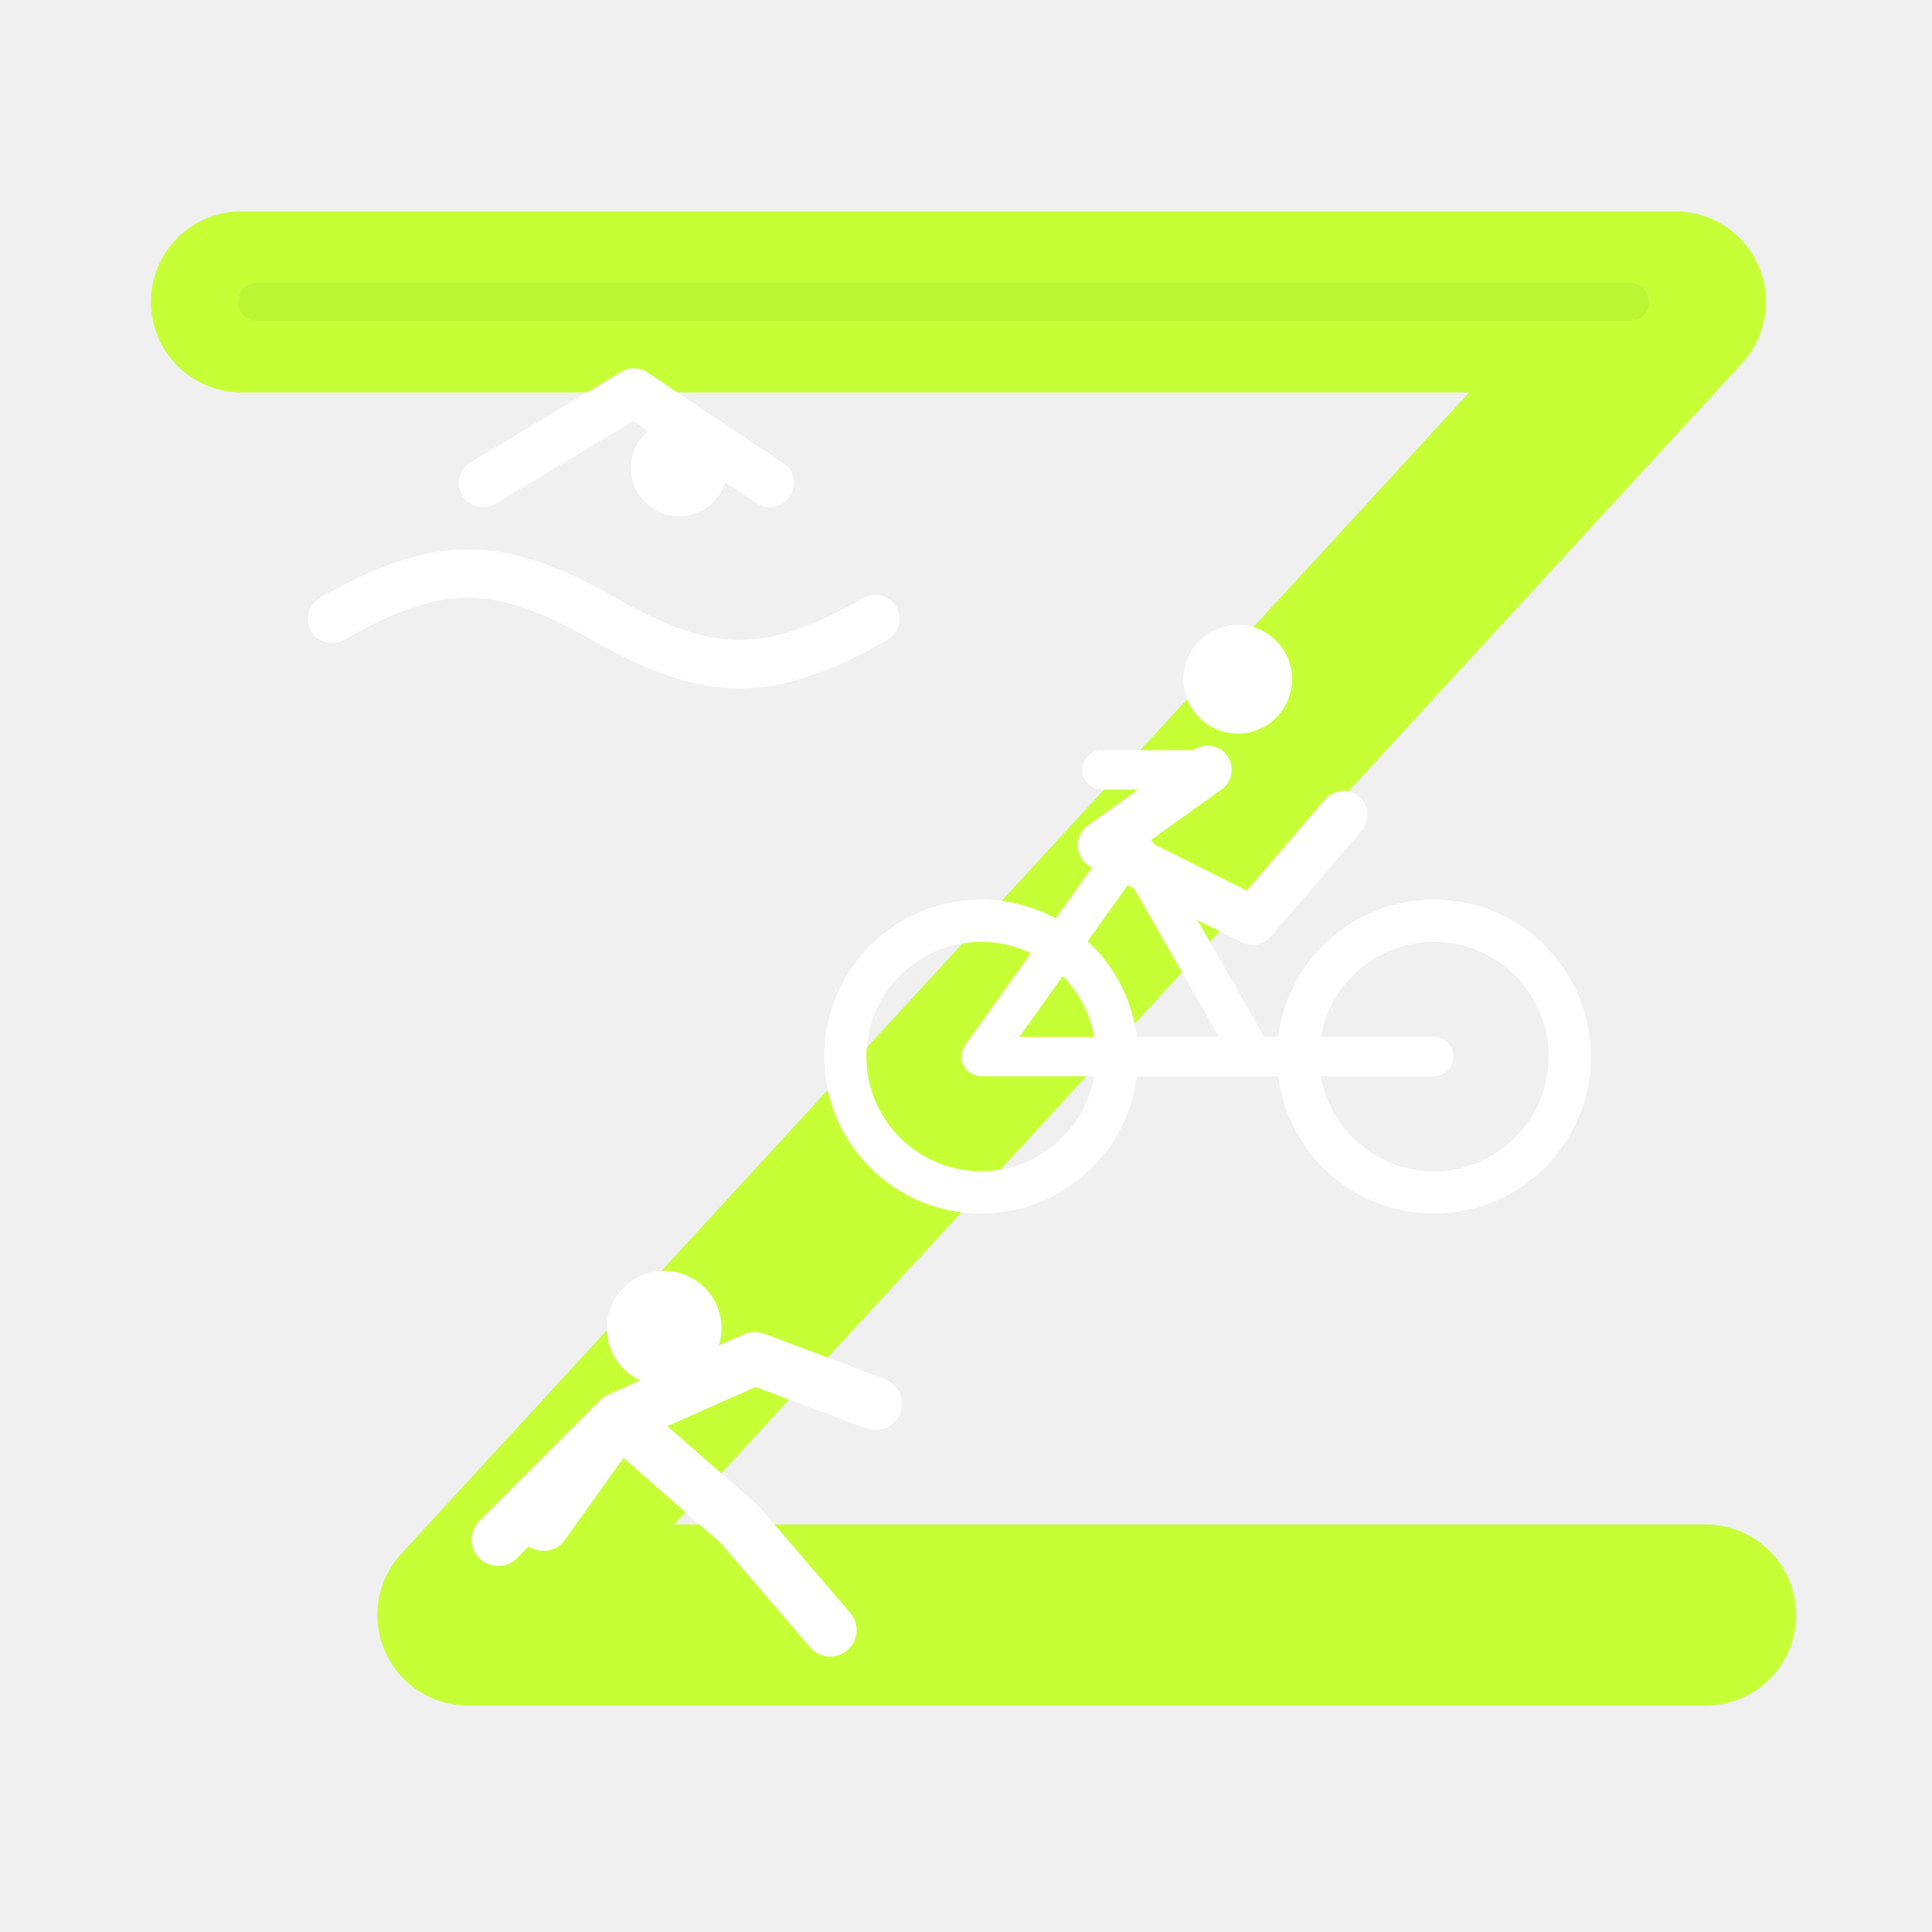
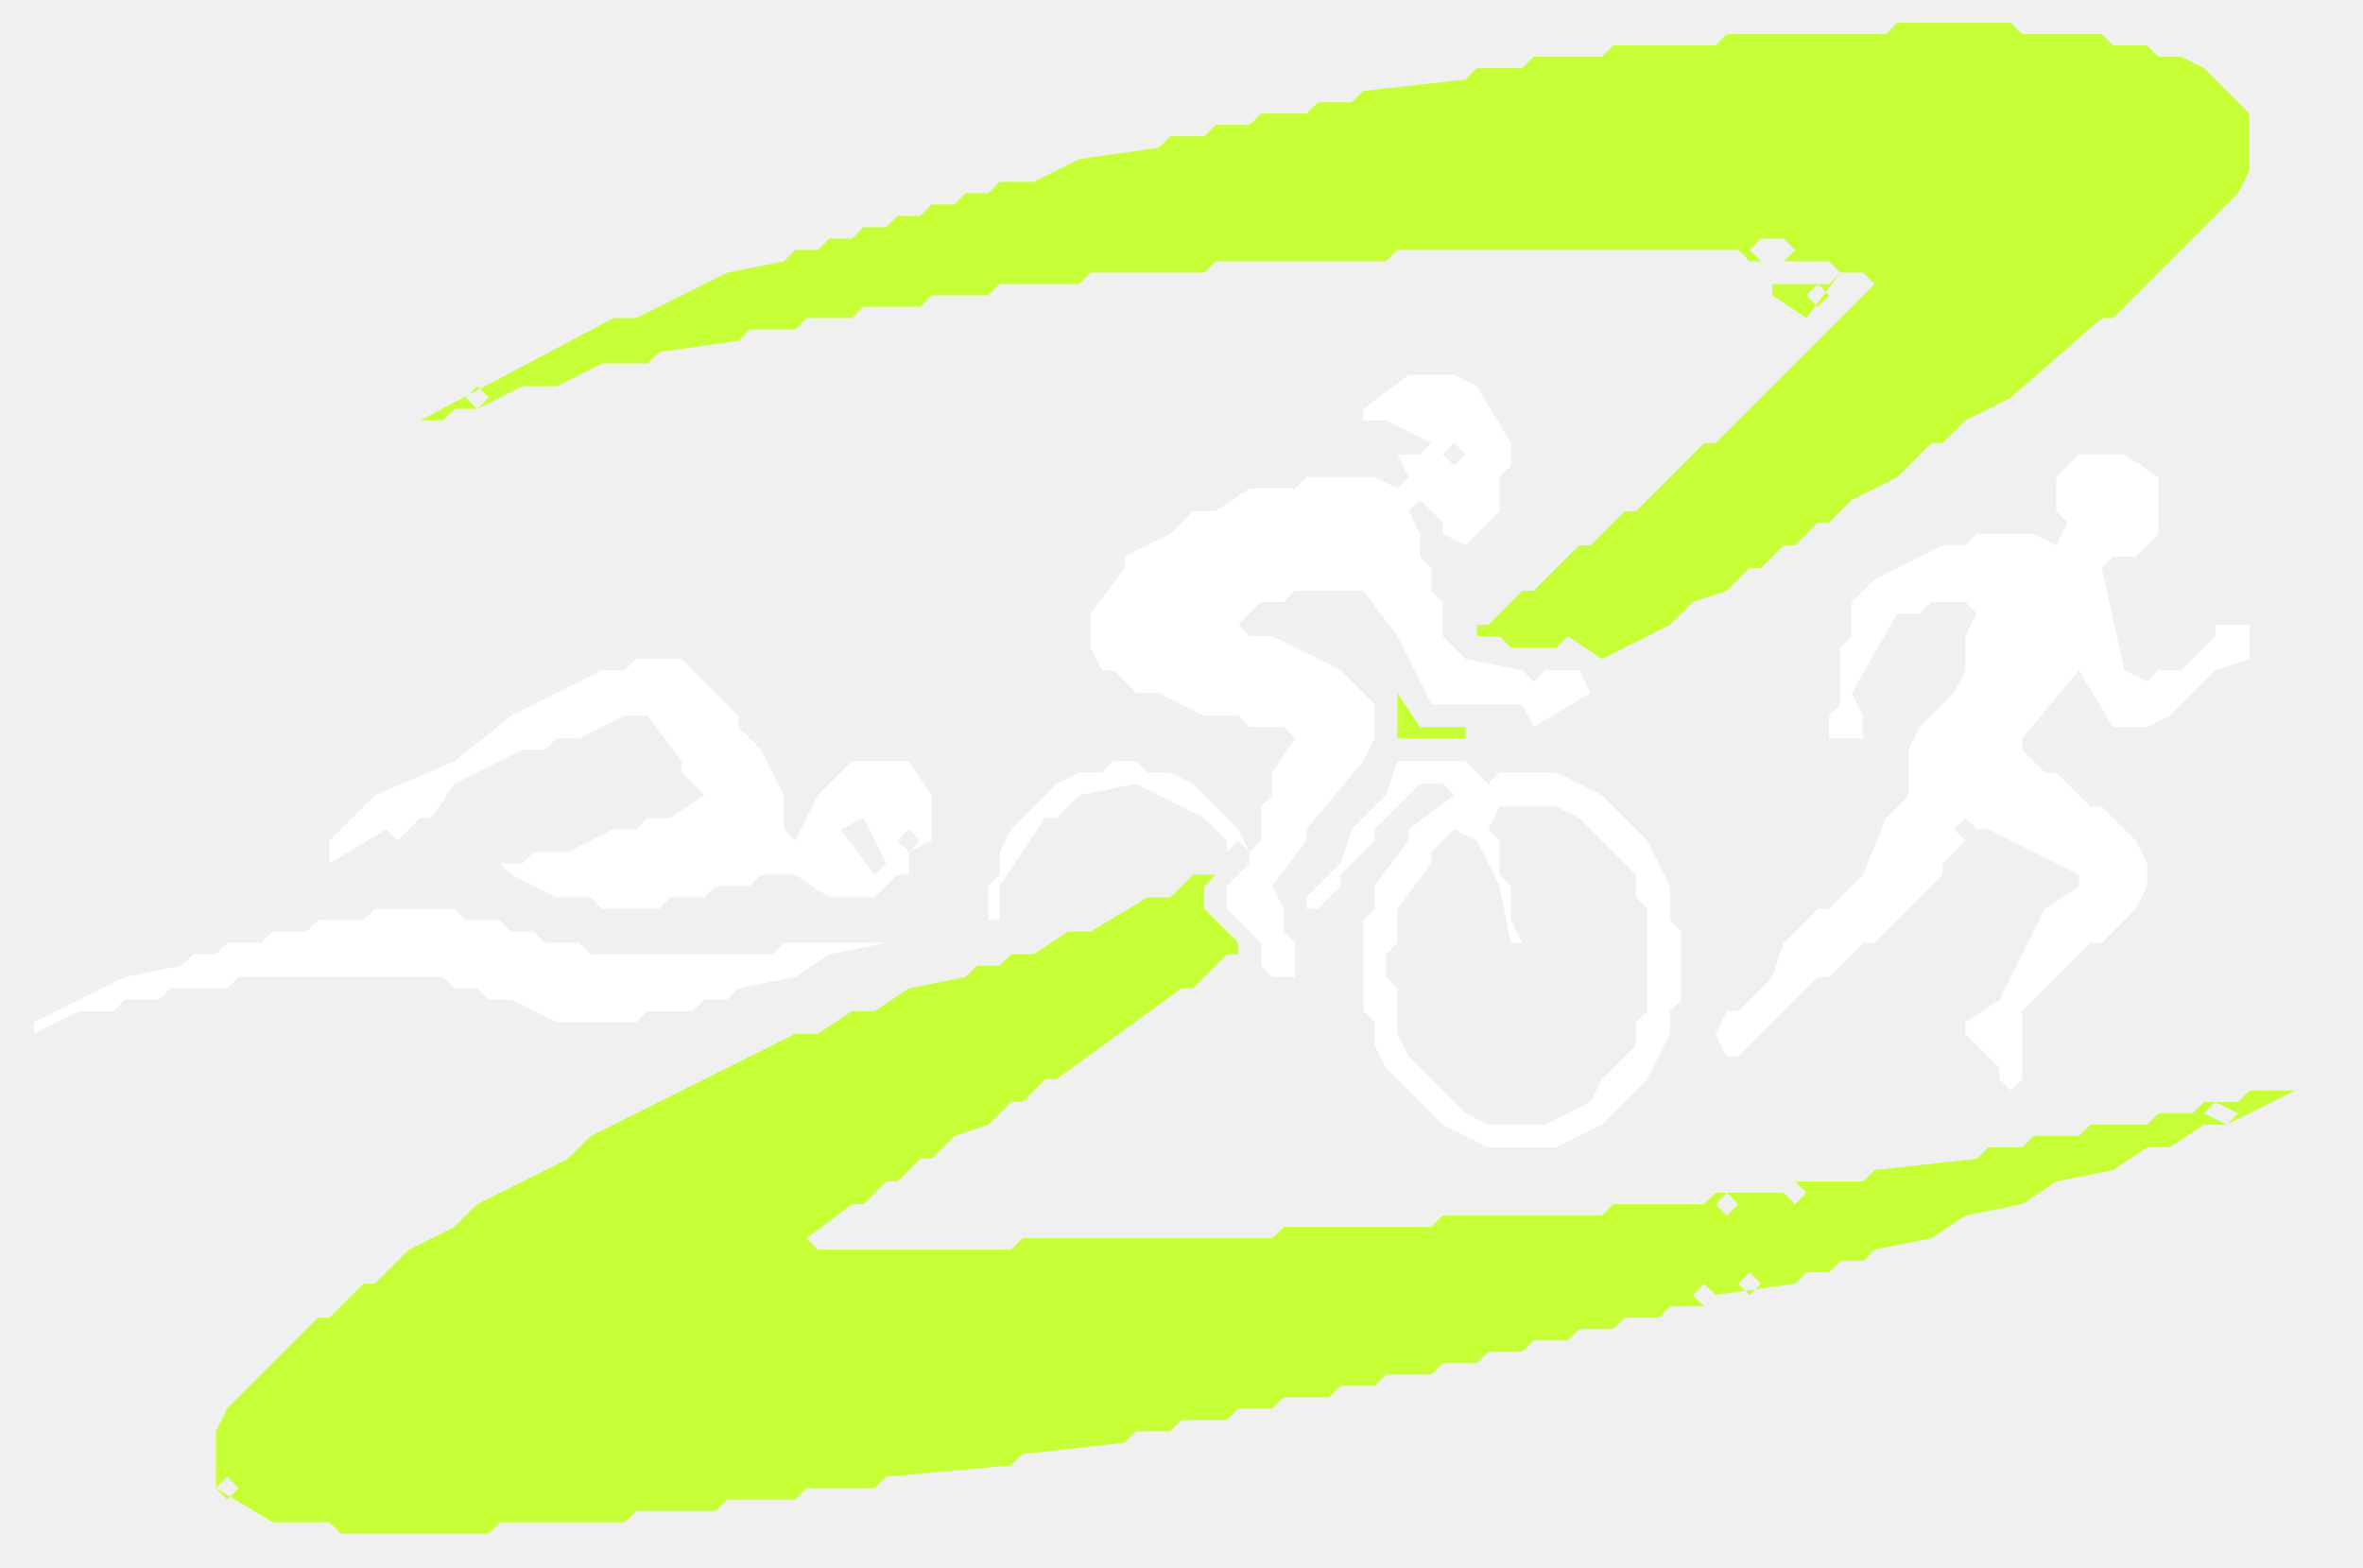
- <svg xmlns="http://www.w3.org/2000/svg" viewBox="0 0 128 128" role="img" aria-labelledby="title desc">
-   <g fill="none" stroke-linecap="round" stroke-linejoin="round">
-     <path d="M16 20H111L31 107H113" stroke="#c7ff37" stroke-width="12" />
-     <path d="M17 20H108" stroke="#b0ee32" stroke-width="2.5" opacity=".55" />
-     <path d="M22 41c7-4 11-4 18 0s11 4 18 0" stroke="white" stroke-width="3.2" />
-     <circle cx="45" cy="31" r="3.2" fill="white" stroke="none" />
-     <path d="M32 32l10-6 9 6" stroke="white" stroke-width="3.2" />
-     <circle cx="65" cy="70" r="9" stroke="white" stroke-width="2.8" />
-     <circle cx="95" cy="70" r="9" stroke="white" stroke-width="2.8" />
-     <path d="M65 70l10-14 8 14H65l10-14m8 14 12 0m-22-19 6 0" stroke="white" stroke-width="2.6" />
-     <circle cx="82" cy="45" r="3.6" fill="white" stroke="none" />
-     <path d="M80 51l-7 5 10 5 6-7" stroke="white" stroke-width="3.2" />
-     <circle cx="44" cy="88" r="3.8" fill="white" stroke="none" />
-     <path d="M41 94l-8 8m8-8 8 7m-8-7 9-4 8 3m-17 1-5 7m13 0 6 7" stroke="white" stroke-width="3.5" />
-   </g>
+ <svg xmlns="http://www.w3.org/2000/svg" viewBox="0 0 208 138" role="img" aria-label="TriZentro logo: zwemmer, wielrenner en hardloper in groene Z">
+   <path fill="#c7ff37" fill-rule="evenodd" d="M204 95 202 96 198 96 197 97 194 97 193 98 190 98 189 99 184 99 183 100 179 100 178 101 175 101 174 102 165 103 164 104 158 104 157 105 151 105 150 106 142 106 141 107 127 107 126 108 113 108 112 109 90 109 89 110 72 110 71 109 75 106 76 106 78 104 79 104 81 102 82 102 84 100 87 99 89 97 90 97 92 95 93 95 104 87 105 87 108 84 109 84 109 83 106 80 106 78 107 77 105 77 103 79 101 79 96 82 94 82 91 84 89 84 88 85 86 85 85 86 80 87 77 89 75 89 72 91 70 91 52 100 50 102 42 106 40 108 36 110 33 113 32 113 29 116 28 116 20 124 19 126 19 131 24 134 29 134 30 135 43 135 44 134 55 134 56 133 63 133 64 132 70 132 71 131 77 131 78 130 89 129 90 128 99 127 100 126 103 126 104 125 108 125 109 124 112 124 113 123 117 123 118 122 121 122 122 121 126 121 127 120 130 120 131 119 134 119 135 118 138 118 139 117 142 117 143 116 146 116 147 115 150 115 151 114 158 113 159 112 161 112 162 111 164 111 165 110 170 109 173 107 178 106 181 104 186 103 189 101 191 101 194 99 196 99Z M19 131 20 130 21 131 20 132Z M149 114 150 113 151 114 150 115Z M153 113 154 112 155 113 154 114Z M151 106 152 105 153 106 152 107Z M157 105 158 104 159 105 158 106Z M194 98 195 97 197 98 196 99Z M123 61 123 65 129 65 129 64 125 64Z M198 10 194 6 192 5 190 5 189 4 186 4 185 3 178 3 177 2 167 2 166 3 152 3 151 4 142 4 141 5 135 5 134 6 130 6 129 7 120 8 119 9 116 9 115 10 111 10 110 11 107 11 106 12 103 12 102 13 95 14 91 16 88 16 87 17 85 17 84 18 82 18 81 19 79 19 78 20 76 20 75 21 73 21 72 22 70 22 69 23 64 24 56 28 54 28 37 37 39 37 40 36 42 36 46 34 49 34 53 32 57 32 58 31 65 30 66 29 70 29 71 28 75 28 76 27 81 27 82 26 87 26 88 25 95 25 96 24 106 24 107 23 122 23 123 22 153 22 154 23 161 23 162 24 161 25 156 25 156 26 159 28 162 24 164 24 165 25 151 39 150 39 144 45 143 45 140 48 139 48 135 52 134 52 131 55 130 55 130 56 132 56 133 57 137 57 138 56 141 58 147 55 149 53 152 52 154 50 155 50 157 48 158 48 160 46 161 46 163 44 167 42 170 39 171 39 173 37 177 35 185 28 186 28 197 17 198 15Z M41 35 42 34 43 35 42 36Z M159 26 160 25 161 26 160 27Z M154 22 155 21 157 21 158 22 157 23 155 23Z" />
+   <path fill="#ffffff" fill-rule="evenodd" d="M3 91 7 89 10 89 11 88 14 88 15 87 20 87 21 86 39 86 40 87 42 87 43 88 45 88 49 90 56 90 57 89 61 89 62 88 64 88 65 87 70 86 73 84 78 83 69 83 68 84 52 84 51 83 48 83 47 82 45 82 44 81 41 81 40 80 33 80 32 81 28 81 27 82 24 82 23 83 20 83 19 84 17 84 16 85 11 86 3 90Z M123 67 122 70 119 73 118 76 115 79 115 80 116 80 118 78 118 77 121 74 121 73 125 69 127 69 128 70 124 73 124 74 121 78 121 80 120 81 120 89 121 90 121 92 122 94 127 99 131 101 137 101 141 99 145 95 147 91 147 89 148 88 148 82 147 81 147 78 145 74 141 70 137 68 132 68 131 69 129 67Z M132 71 137 71 139 72 144 77 144 79 145 80 145 89 144 90 144 92 141 95 140 97 136 99 131 99 129 98 124 93 123 91 123 87 122 86 122 84 123 83 123 80 126 76 126 75 128 73 130 74 132 78 133 83 134 83 133 81 133 78 132 77 132 74 131 73Z M82 70 80 67 75 67 72 70 70 74 69 73 69 70 67 66 65 64 65 63 60 58 56 58 55 59 53 59 45 63 40 67 33 70 29 74 29 76 34 73 35 74 37 72 38 72 40 69 46 66 48 66 49 65 51 65 55 63 57 63 60 67 60 68 62 70 59 72 57 72 56 73 54 73 50 75 47 75 46 76 44 76 45 77 49 79 52 79 53 80 58 80 59 79 62 79 63 78 66 78 67 77 70 77 73 79 77 79 79 77 80 77 80 75 82 74Z M79 74 80 73 81 74 80 75Z M74 73 76 72 78 76 77 77Z M187 40 183 40 181 42 181 45 182 46 181 48 179 47 174 47 173 48 171 48 165 51 163 53 163 56 162 57 162 62 161 63 161 65 164 65 164 63 163 61 167 54 169 54 170 53 173 53 174 54 173 56 173 59 172 61 169 64 168 66 168 70 166 72 164 77 161 80 160 80 157 83 156 86 153 89 152 89 151 91 152 93 153 93 160 86 161 86 164 83 165 83 171 77 171 76 174 73 175 73 183 77 183 78 180 80 176 88 173 90 173 91 176 94 176 95 177 96 178 95 178 89 184 83 185 83 188 80 189 78 189 76 188 74 185 71 184 71 181 68 180 68 178 66 178 65 183 59 186 64 189 64 191 63 195 59 198 58 198 55 195 55 195 56 192 59 190 59 189 60 187 59 185 50 186 49 188 49 190 47 190 42Z M172 73 173 72 174 73 173 74Z M130 34 128 33 124 33 120 36 120 37 122 37 126 39 125 40 123 40 124 42 123 43 121 42 115 42 114 43 110 43 107 45 105 45 103 47 99 49 99 50 96 54 96 57 97 59 98 59 100 61 102 61 106 63 109 63 110 64 113 64 114 65 112 68 112 70 111 71 111 74 110 75 109 73 105 69 103 68 101 68 100 67 98 67 97 68 95 68 93 69 89 73 88 75 88 77 87 78 87 81 88 81 88 78 92 72 93 72 95 70 100 69 106 72 108 74 108 75 109 74 110 75 110 76 108 78 108 80 111 83 111 85 112 86 114 86 114 83 113 82 113 80 112 78 115 74 115 73 120 67 121 65 121 62 118 59 112 56 110 56 109 55 111 53 113 53 114 52 120 52 123 56 126 62 134 62 135 64 140 61 139 59 136 59 135 60 134 59 129 58 127 56 127 53 126 52 126 50 125 49 125 47 124 45 125 44 127 46 127 47 129 48 132 45 132 42 133 41 133 39Z M127 40 128 39 129 40 128 41Z" />
</svg>
